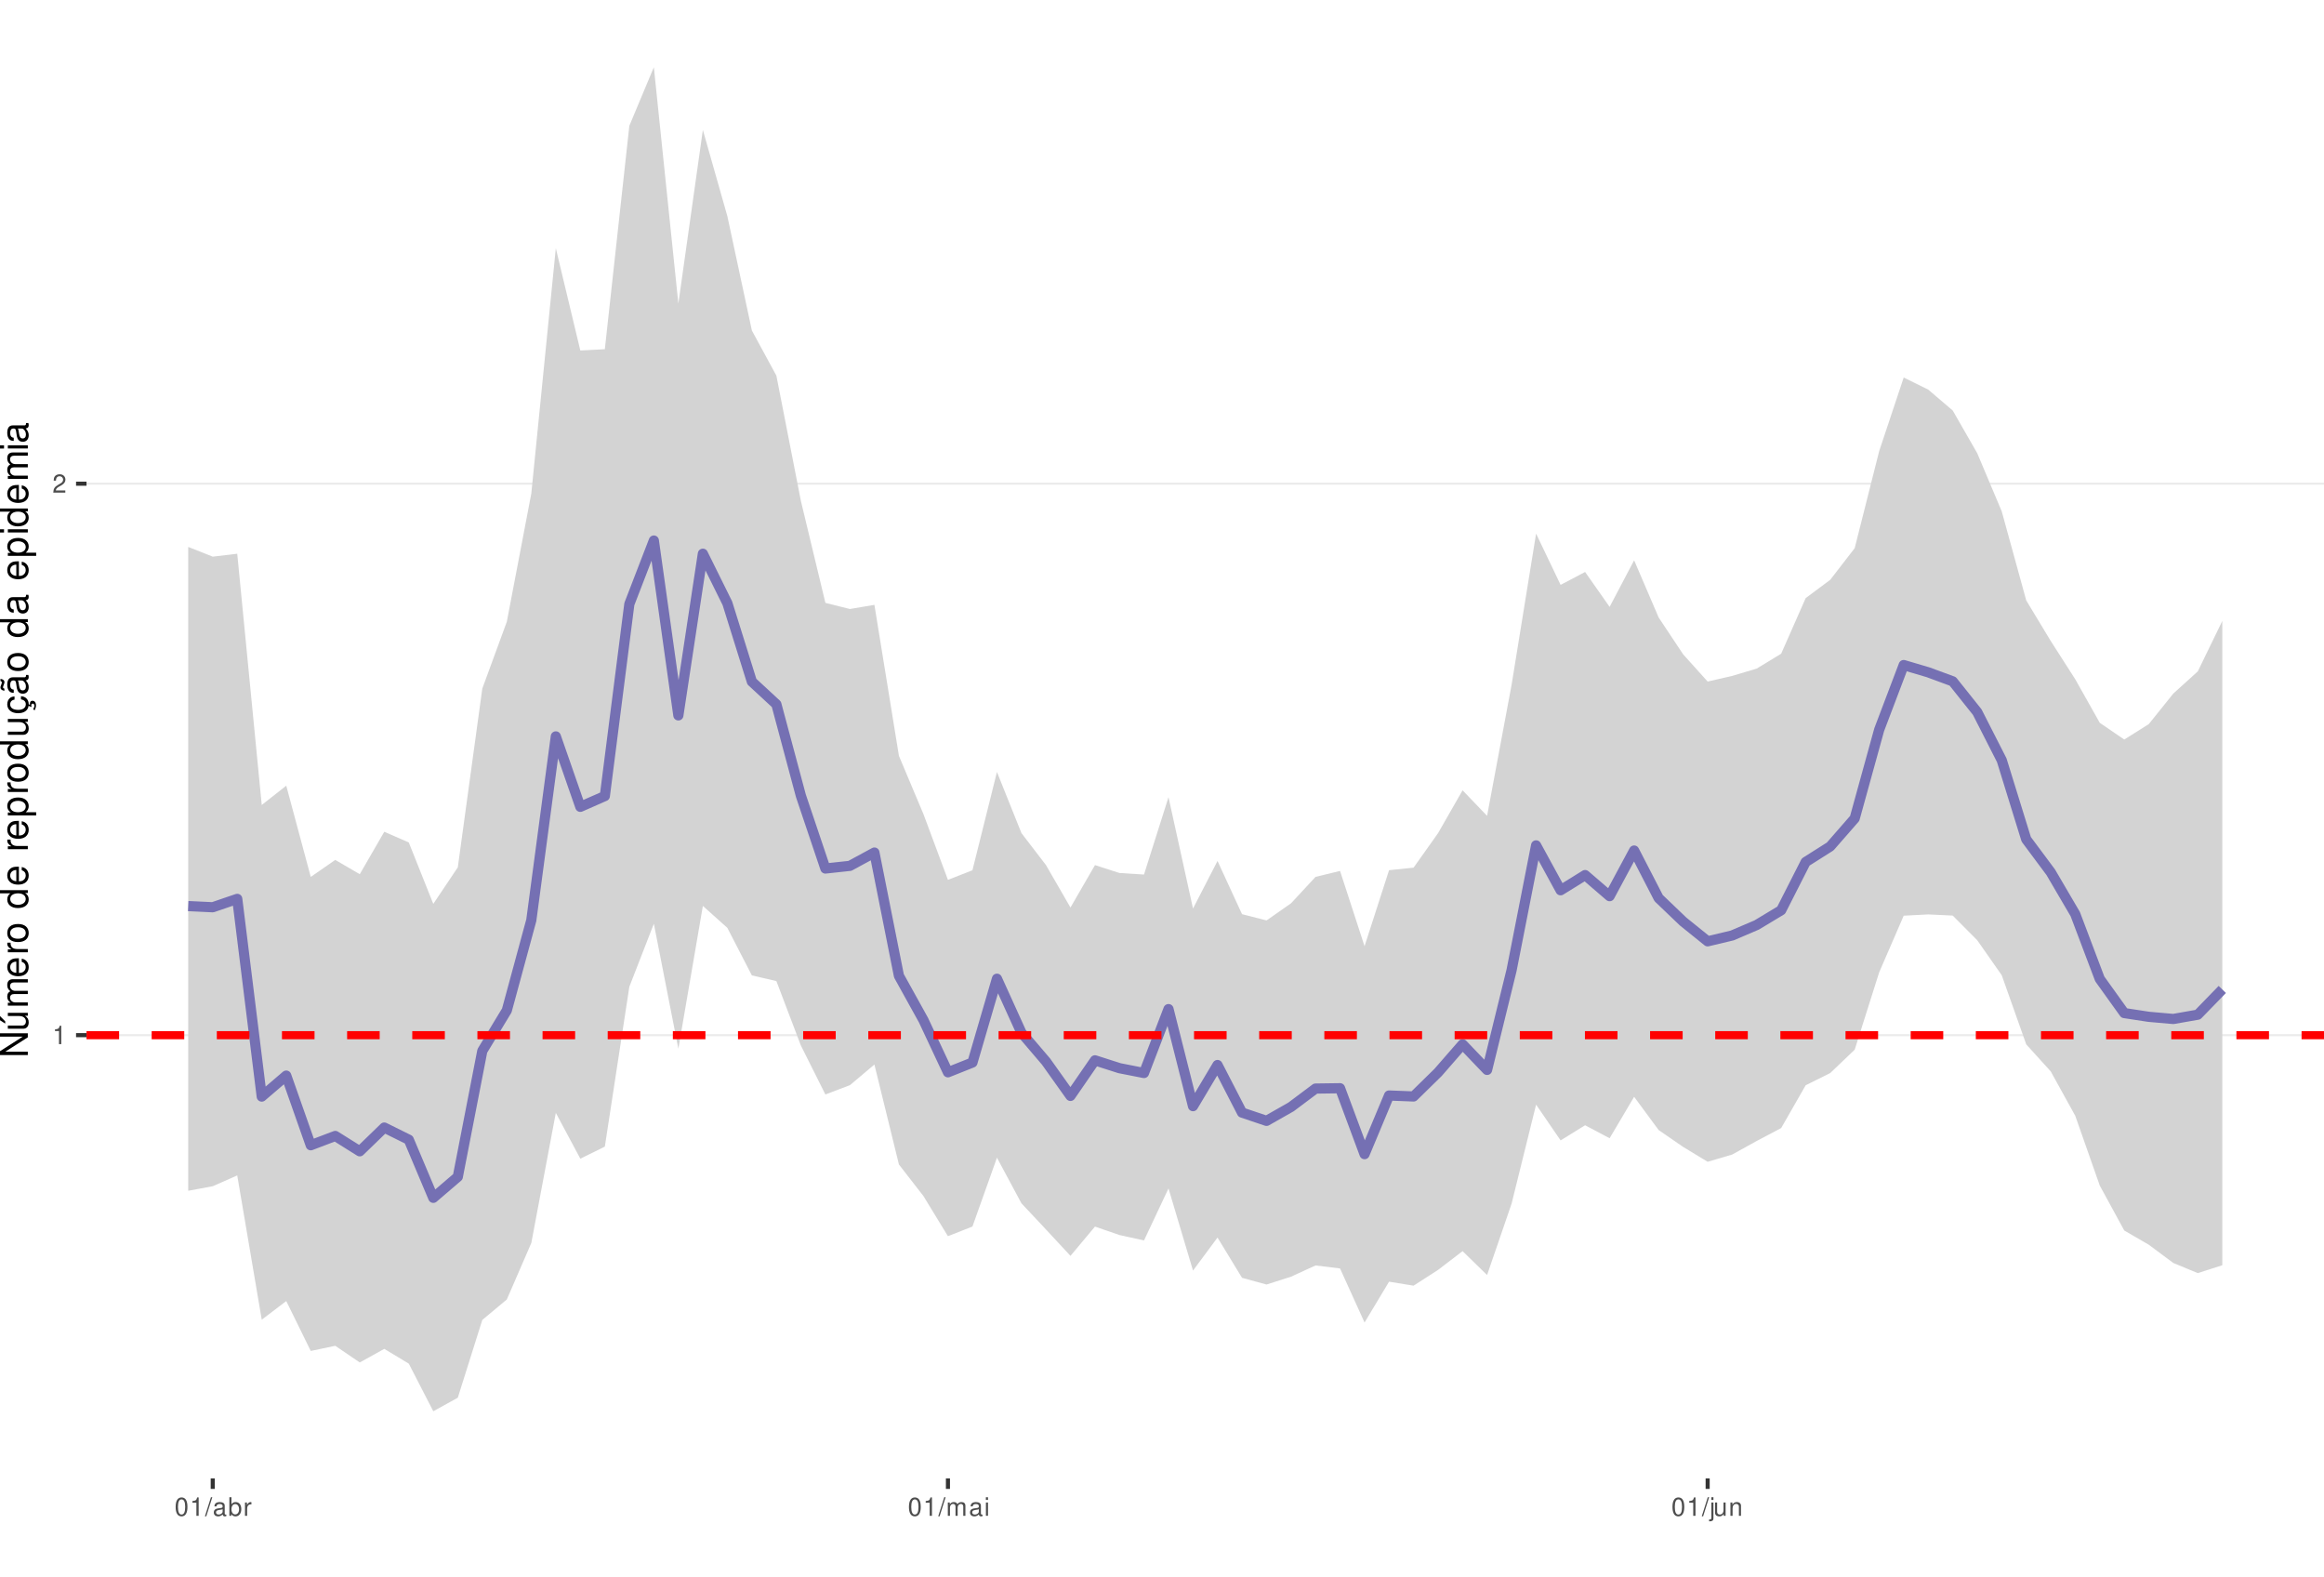
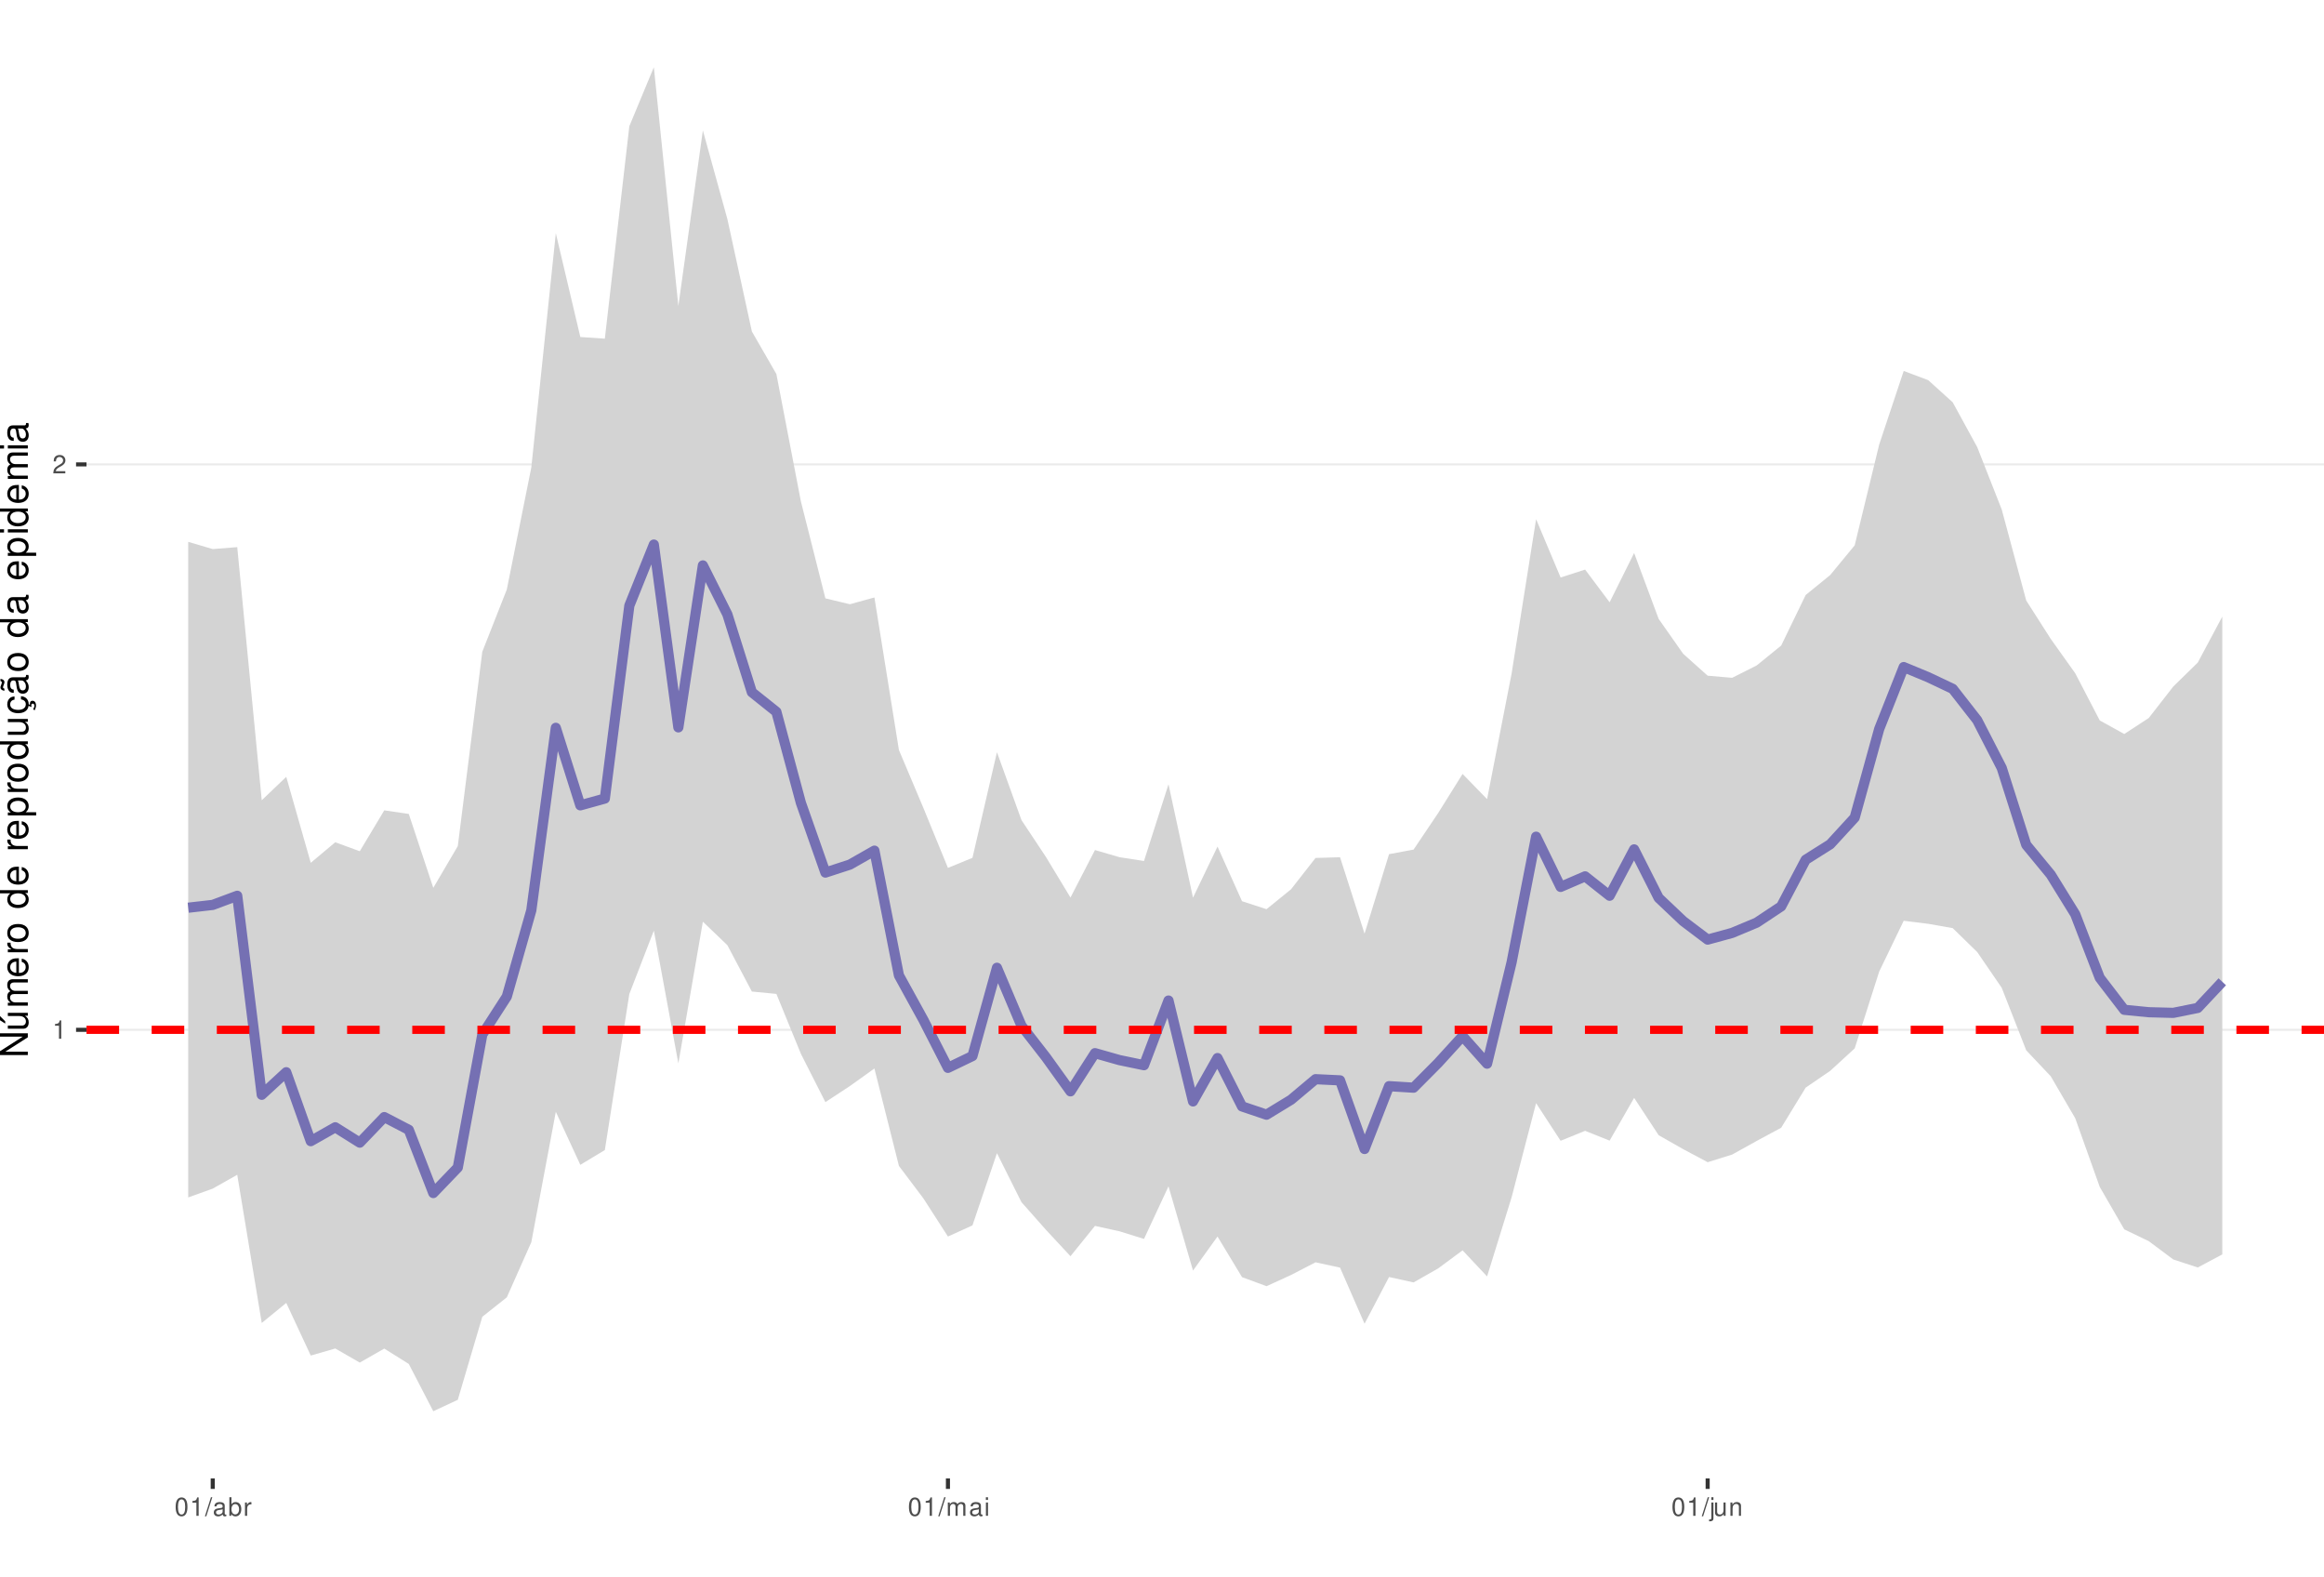
<svg xmlns="http://www.w3.org/2000/svg" xmlns:xlink="http://www.w3.org/1999/xlink" width="609pt" height="413pt" viewBox="0 0 609 413" version="1.1">
  <defs>
    <g>
      <symbol overflow="visible" id="glyph0-0">
        <path style="stroke:none;" d="" />
      </symbol>
      <symbol overflow="visible" id="glyph0-1">
        <path style="stroke:none;" d="M 1.719 -3.422 L 1.719 0 L 2.312 0 L 2.312 -4.812 L 1.922 -4.812 C 1.719 -4.078 1.578 -3.969 0.672 -3.859 L 0.672 -3.422 Z M 1.719 -3.422 " />
      </symbol>
      <symbol overflow="visible" id="glyph0-2">
        <path style="stroke:none;" d="M 3.375 -0.578 L 0.891 -0.578 C 0.938 -0.984 1.156 -1.234 1.734 -1.578 L 2.406 -1.953 C 3.062 -2.328 3.406 -2.812 3.406 -3.406 C 3.406 -3.812 3.234 -4.188 2.969 -4.438 C 2.688 -4.688 2.344 -4.812 1.891 -4.812 C 1.297 -4.812 0.844 -4.594 0.578 -4.188 C 0.422 -3.938 0.344 -3.641 0.328 -3.141 L 0.922 -3.141 C 0.938 -3.469 0.984 -3.672 1.062 -3.828 C 1.219 -4.125 1.516 -4.297 1.875 -4.297 C 2.406 -4.297 2.797 -3.906 2.797 -3.391 C 2.797 -3.016 2.578 -2.672 2.156 -2.438 L 1.547 -2.078 C 0.562 -1.516 0.281 -1.062 0.219 0 L 3.375 0 Z M 3.375 -0.578 " />
      </symbol>
      <symbol overflow="visible" id="glyph0-3">
        <path style="stroke:none;" d="M 1.828 -4.812 C 1.391 -4.812 0.984 -4.609 0.75 -4.281 C 0.438 -3.859 0.281 -3.219 0.281 -2.328 C 0.281 -0.703 0.812 0.156 1.828 0.156 C 2.828 0.156 3.375 -0.703 3.375 -2.297 C 3.375 -3.219 3.234 -3.844 2.922 -4.281 C 2.672 -4.625 2.281 -4.812 1.828 -4.812 Z M 1.828 -4.297 C 2.469 -4.297 2.781 -3.641 2.781 -2.344 C 2.781 -0.969 2.469 -0.328 1.812 -0.328 C 1.203 -0.328 0.891 -1 0.891 -2.328 C 0.891 -3.641 1.203 -4.297 1.828 -4.297 Z M 1.828 -4.297 " />
      </symbol>
      <symbol overflow="visible" id="glyph0-4">
        <path style="stroke:none;" d="M 1.531 -4.859 L -0.047 0.141 L 0.312 0.141 L 1.891 -4.859 Z M 1.531 -4.859 " />
      </symbol>
      <symbol overflow="visible" id="glyph0-5">
        <path style="stroke:none;" d="M 3.562 -0.328 C 3.5 -0.312 3.469 -0.312 3.438 -0.312 C 3.25 -0.312 3.141 -0.406 3.141 -0.578 L 3.141 -2.641 C 3.141 -3.25 2.688 -3.594 1.828 -3.594 C 1.312 -3.594 0.906 -3.438 0.672 -3.188 C 0.516 -3 0.453 -2.797 0.438 -2.453 L 0.984 -2.453 C 1.031 -2.875 1.297 -3.078 1.812 -3.078 C 2.312 -3.078 2.594 -2.891 2.594 -2.562 L 2.594 -2.406 C 2.578 -2.172 2.469 -2.078 2.016 -2.031 C 1.219 -1.922 1.109 -1.891 0.891 -1.812 C 0.484 -1.641 0.281 -1.328 0.281 -0.875 C 0.281 -0.25 0.719 0.156 1.422 0.156 C 1.859 0.156 2.219 0 2.609 -0.359 C 2.656 0 2.828 0.156 3.188 0.156 C 3.297 0.156 3.375 0.141 3.562 0.094 Z M 2.594 -1.094 C 2.594 -0.906 2.531 -0.797 2.375 -0.641 C 2.141 -0.438 1.875 -0.328 1.547 -0.328 C 1.109 -0.328 0.859 -0.547 0.859 -0.891 C 0.859 -1.266 1.094 -1.438 1.703 -1.531 C 2.297 -1.609 2.406 -1.641 2.594 -1.719 Z M 2.594 -1.094 " />
      </symbol>
      <symbol overflow="visible" id="glyph0-6">
        <path style="stroke:none;" d="M 0.359 -4.859 L 0.359 0 L 0.859 0 L 0.859 -0.453 C 1.125 -0.047 1.484 0.156 1.969 0.156 C 2.875 0.156 3.484 -0.594 3.484 -1.75 C 3.484 -2.891 2.922 -3.594 1.984 -3.594 C 1.516 -3.594 1.172 -3.406 0.906 -3.016 L 0.906 -4.859 Z M 1.891 -3.062 C 2.5 -3.062 2.906 -2.531 2.906 -1.703 C 2.906 -0.906 2.484 -0.359 1.891 -0.359 C 1.297 -0.359 0.906 -0.906 0.906 -1.719 C 0.906 -2.531 1.297 -3.062 1.891 -3.062 Z M 1.891 -3.062 " />
      </symbol>
      <symbol overflow="visible" id="glyph0-7">
        <path style="stroke:none;" d="M 0.453 -3.484 L 0.453 0 L 1.016 0 L 1.016 -1.812 C 1.031 -2.656 1.375 -3.016 2.141 -3 L 2.141 -3.562 C 2.047 -3.578 1.984 -3.594 1.922 -3.594 C 1.562 -3.594 1.297 -3.375 0.969 -2.859 L 0.969 -3.484 Z M 0.453 -3.484 " />
      </symbol>
      <symbol overflow="visible" id="glyph0-8">
        <path style="stroke:none;" d="M 0.469 -3.484 L 0.469 0 L 1.031 0 L 1.031 -2.188 C 1.031 -2.703 1.391 -3.109 1.844 -3.109 C 2.25 -3.109 2.484 -2.844 2.484 -2.406 L 2.484 0 L 3.047 0 L 3.047 -2.188 C 3.047 -2.703 3.422 -3.109 3.875 -3.109 C 4.266 -3.109 4.516 -2.844 4.516 -2.406 L 4.516 0 L 5.078 0 L 5.078 -2.609 C 5.078 -3.234 4.719 -3.594 4.062 -3.594 C 3.594 -3.594 3.312 -3.453 2.984 -3.062 C 2.781 -3.422 2.5 -3.594 2.047 -3.594 C 1.578 -3.594 1.266 -3.422 0.984 -3 L 0.984 -3.484 Z M 0.469 -3.484 " />
      </symbol>
      <symbol overflow="visible" id="glyph0-9">
        <path style="stroke:none;" d="M 1 -3.484 L 0.453 -3.484 L 0.453 0 L 1 0 Z M 1 -4.859 L 0.438 -4.859 L 0.438 -4.156 L 1 -4.156 Z M 1 -4.859 " />
      </symbol>
      <symbol overflow="visible" id="glyph0-10">
        <path style="stroke:none;" d="M 0.469 -3.484 L 0.469 0.5 C 0.469 0.859 0.359 0.969 0.016 0.969 C -0.031 0.969 -0.047 0.969 -0.125 0.953 L -0.125 1.438 C -0.047 1.438 -0.016 1.453 0.062 1.453 C 0.688 1.453 1.016 1.203 1.016 0.719 L 1.016 -3.484 Z M 1.016 -4.859 L 0.469 -4.859 L 0.469 -4.156 L 1.016 -4.156 Z M 1.016 -4.859 " />
      </symbol>
      <symbol overflow="visible" id="glyph0-11">
        <path style="stroke:none;" d="M 3.203 0 L 3.203 -3.484 L 2.656 -3.484 L 2.656 -1.516 C 2.656 -0.797 2.281 -0.328 1.703 -0.328 C 1.266 -0.328 0.984 -0.594 0.984 -1.016 L 0.984 -3.484 L 0.438 -3.484 L 0.438 -0.797 C 0.438 -0.219 0.859 0.156 1.547 0.156 C 2.062 0.156 2.391 -0.031 2.703 -0.484 L 2.703 0 Z M 3.203 0 " />
      </symbol>
      <symbol overflow="visible" id="glyph0-12">
        <path style="stroke:none;" d="M 0.469 -3.484 L 0.469 0 L 1.031 0 L 1.031 -1.922 C 1.031 -2.641 1.391 -3.109 1.969 -3.109 C 2.406 -3.109 2.688 -2.828 2.688 -2.422 L 2.688 0 L 3.234 0 L 3.234 -2.641 C 3.234 -3.219 2.812 -3.594 2.141 -3.594 C 1.625 -3.594 1.281 -3.391 0.984 -2.906 L 0.984 -3.484 Z M 0.469 -3.484 " />
      </symbol>
      <symbol overflow="visible" id="glyph1-0">
        <path style="stroke:none;" d="" />
      </symbol>
      <symbol overflow="visible" id="glyph1-1">
        <path style="stroke:none;" d="M -7.297 -6.453 L -7.297 -5.578 L -1.328 -5.578 L -7.297 -1.766 L -7.297 -0.766 L 0 -0.766 L 0 -1.641 L -5.906 -1.641 L 0 -5.406 L 0 -6.453 Z M -7.297 -6.453 " />
      </symbol>
      <symbol overflow="visible" id="glyph1-2">
        <path style="stroke:none;" d="M 0 -4.812 L -5.234 -4.812 L -5.234 -3.984 L -2.266 -3.984 C -1.203 -3.984 -0.5 -3.438 -0.5 -2.562 C -0.5 -1.906 -0.906 -1.484 -1.531 -1.484 L -5.234 -1.484 L -5.234 -0.656 L -1.203 -0.656 C -0.328 -0.656 0.234 -1.297 0.234 -2.312 C 0.234 -3.094 -0.047 -3.578 -0.734 -4.062 L 0 -4.062 Z M -7.406 -2.953 L -5.922 -2 L -5.922 -2.594 L -7.406 -4.094 Z M -7.406 -2.953 " />
      </symbol>
      <symbol overflow="visible" id="glyph1-3">
        <path style="stroke:none;" d="M -5.234 -0.703 L 0 -0.703 L 0 -1.547 L -3.297 -1.547 C -4.047 -1.547 -4.656 -2.094 -4.656 -2.766 C -4.656 -3.391 -4.281 -3.734 -3.609 -3.734 L 0 -3.734 L 0 -4.578 L -3.297 -4.578 C -4.047 -4.578 -4.656 -5.125 -4.656 -5.812 C -4.656 -6.422 -4.266 -6.781 -3.609 -6.781 L 0 -6.781 L 0 -7.625 L -3.938 -7.625 C -4.875 -7.625 -5.391 -7.078 -5.391 -6.094 C -5.391 -5.406 -5.188 -4.984 -4.594 -4.484 C -5.156 -4.188 -5.391 -3.766 -5.391 -3.078 C -5.391 -2.375 -5.125 -1.906 -4.5 -1.469 L -5.234 -1.469 Z M -5.234 -0.703 " />
      </symbol>
      <symbol overflow="visible" id="glyph1-4">
        <path style="stroke:none;" d="M -2.344 -5.125 C -3.141 -5.125 -3.625 -5.062 -4.016 -4.922 C -4.875 -4.578 -5.391 -3.781 -5.391 -2.797 C -5.391 -1.344 -4.281 -0.406 -2.547 -0.406 C -0.812 -0.406 0.234 -1.297 0.234 -2.781 C 0.234 -3.984 -0.453 -4.812 -1.594 -5.016 L -1.594 -4.188 C -0.906 -3.953 -0.547 -3.484 -0.547 -2.812 C -0.547 -2.281 -0.781 -1.828 -1.219 -1.547 C -1.516 -1.344 -1.812 -1.281 -2.344 -1.266 Z M -3.016 -1.297 C -3.984 -1.359 -4.625 -1.953 -4.625 -2.797 C -4.625 -3.641 -3.953 -4.234 -3.016 -4.234 Z M -3.016 -1.297 " />
      </symbol>
      <symbol overflow="visible" id="glyph1-5">
        <path style="stroke:none;" d="M -5.234 -0.688 L 0 -0.688 L 0 -1.531 L -2.719 -1.531 C -3.984 -1.547 -4.547 -2.062 -4.516 -3.203 L -5.359 -3.203 C -5.375 -3.062 -5.391 -2.984 -5.391 -2.891 C -5.391 -2.344 -5.062 -1.938 -4.297 -1.453 L -5.234 -1.453 Z M -5.234 -0.688 " />
      </symbol>
      <symbol overflow="visible" id="glyph1-6">
        <path style="stroke:none;" d="M -5.391 -2.719 C -5.391 -1.234 -4.344 -0.359 -2.578 -0.359 C -0.812 -0.359 0.234 -1.234 0.234 -2.734 C 0.234 -4.203 -0.812 -5.094 -2.547 -5.094 C -4.359 -5.094 -5.391 -4.234 -5.391 -2.719 Z M -4.625 -2.734 C -4.625 -3.672 -3.844 -4.234 -2.547 -4.234 C -1.312 -4.234 -0.547 -3.656 -0.547 -2.734 C -0.547 -1.797 -1.312 -1.234 -2.578 -1.234 C -3.844 -1.234 -4.625 -1.797 -4.625 -2.734 Z M -4.625 -2.734 " />
      </symbol>
      <symbol overflow="visible" id="glyph1-7">
        <path style="stroke:none;" d="" />
      </symbol>
      <symbol overflow="visible" id="glyph1-8">
        <path style="stroke:none;" d="M -7.297 -4.953 L -7.297 -4.125 L -4.578 -4.125 C -5.109 -3.766 -5.391 -3.203 -5.391 -2.516 C -5.391 -1.156 -4.297 -0.266 -2.625 -0.266 C -0.859 -0.266 0.234 -1.125 0.234 -2.547 C 0.234 -3.266 -0.047 -3.766 -0.688 -4.203 L 0 -4.203 L 0 -4.953 Z M -4.609 -2.656 C -4.609 -3.547 -3.812 -4.125 -2.562 -4.125 C -1.344 -4.125 -0.547 -3.547 -0.547 -2.656 C -0.547 -1.734 -1.359 -1.125 -2.578 -1.125 C -3.797 -1.125 -4.609 -1.734 -4.609 -2.656 Z M -4.609 -2.656 " />
      </symbol>
      <symbol overflow="visible" id="glyph1-9">
        <path style="stroke:none;" d="M 2.188 -0.547 L 2.188 -1.375 L -0.547 -1.375 C -0.016 -1.812 0.234 -2.312 0.234 -2.984 C 0.234 -4.344 -0.859 -5.234 -2.531 -5.234 C -4.297 -5.234 -5.391 -4.375 -5.391 -2.984 C -5.391 -2.266 -5.062 -1.703 -4.453 -1.312 L -5.234 -1.312 L -5.234 -0.547 Z M -4.609 -2.844 C -4.609 -3.766 -3.797 -4.359 -2.547 -4.359 C -1.359 -4.359 -0.547 -3.75 -0.547 -2.844 C -0.547 -1.953 -1.344 -1.375 -2.578 -1.375 C -3.812 -1.375 -4.609 -1.953 -4.609 -2.844 Z M -4.609 -2.844 " />
      </symbol>
      <symbol overflow="visible" id="glyph1-10">
        <path style="stroke:none;" d="M 0 -4.812 L -5.234 -4.812 L -5.234 -3.984 L -2.266 -3.984 C -1.203 -3.984 -0.5 -3.438 -0.5 -2.562 C -0.5 -1.906 -0.906 -1.484 -1.531 -1.484 L -5.234 -1.484 L -5.234 -0.656 L -1.203 -0.656 C -0.328 -0.656 0.234 -1.297 0.234 -2.312 C 0.234 -3.094 -0.047 -3.578 -0.734 -4.062 L 0 -4.062 Z M 0 -4.812 " />
      </symbol>
      <symbol overflow="visible" id="glyph1-11">
        <path style="stroke:none;" d="M 0.234 -2.641 C 0.234 -3.875 -0.547 -4.703 -1.797 -4.766 L -1.797 -3.938 C -0.953 -3.797 -0.531 -3.359 -0.531 -2.656 C -0.531 -1.734 -1.281 -1.188 -2.516 -1.188 C -3.844 -1.188 -4.625 -1.719 -4.625 -2.625 C -4.625 -3.328 -4.203 -3.766 -3.484 -3.875 L -3.484 -4.703 C -3.984 -4.672 -4.312 -4.562 -4.609 -4.359 C -5.094 -4 -5.391 -3.375 -5.391 -2.641 C -5.391 -1.219 -4.266 -0.312 -2.531 -0.312 C -1.469 -0.312 -0.625 -0.672 -0.156 -1.312 C 0.047 -1.594 0.125 -1.812 0.203 -2.25 L 0.922 -1.938 L 0.984 -2.062 C 0.938 -2.188 0.906 -2.25 0.906 -2.375 C 0.906 -2.656 1.047 -2.828 1.281 -2.828 C 1.547 -2.828 1.734 -2.594 1.734 -2.297 C 1.734 -2.031 1.672 -1.844 1.438 -1.406 L 1.406 -1.312 L 1.812 -1.094 C 2.078 -1.75 2.141 -1.953 2.141 -2.344 C 2.141 -3.109 1.781 -3.578 1.203 -3.578 C 0.781 -3.578 0.547 -3.297 0.547 -2.797 C 0.547 -2.703 0.547 -2.641 0.562 -2.516 Z M 0.234 -2.641 " />
      </symbol>
      <symbol overflow="visible" id="glyph1-12">
        <path style="stroke:none;" d="M -0.484 -5.344 C -0.469 -5.266 -0.469 -5.219 -0.469 -5.172 C -0.469 -4.875 -0.625 -4.719 -0.875 -4.719 L -3.953 -4.719 C -4.891 -4.719 -5.391 -4.047 -5.391 -2.75 C -5.391 -1.984 -5.172 -1.375 -4.781 -1.016 C -4.516 -0.766 -4.203 -0.672 -3.688 -0.656 L -3.688 -1.484 C -4.328 -1.562 -4.625 -1.938 -4.625 -2.719 C -4.625 -3.484 -4.344 -3.891 -3.844 -3.891 L -3.625 -3.891 C -3.266 -3.875 -3.125 -3.703 -3.047 -3.016 C -2.891 -1.844 -2.844 -1.656 -2.719 -1.344 C -2.453 -0.734 -2 -0.422 -1.312 -0.422 C -0.375 -0.422 0.234 -1.078 0.234 -2.141 C 0.234 -2.797 0 -3.328 -0.547 -3.922 C 0 -3.984 0.234 -4.234 0.234 -4.781 C 0.234 -4.953 0.203 -5.062 0.141 -5.344 Z M -1.656 -3.891 C -1.375 -3.891 -1.203 -3.812 -0.969 -3.562 C -0.656 -3.219 -0.5 -2.812 -0.5 -2.312 C -0.5 -1.672 -0.812 -1.297 -1.344 -1.297 C -1.891 -1.297 -2.172 -1.656 -2.297 -2.547 C -2.422 -3.438 -2.453 -3.609 -2.594 -3.891 Z M -7.172 -3.75 C -6.922 -3.672 -6.812 -3.547 -6.812 -3.375 C -6.812 -3.25 -6.875 -2.984 -6.984 -2.734 C -7.156 -2.312 -7.172 -2.25 -7.172 -2.047 C -7.172 -1.594 -6.797 -1.297 -6.141 -1.188 L -6.141 -1.766 C -6.375 -1.812 -6.5 -1.938 -6.5 -2.094 C -6.5 -2.203 -6.469 -2.344 -6.375 -2.578 C -6.156 -3.156 -6.125 -3.234 -6.125 -3.438 C -6.125 -3.922 -6.484 -4.219 -7.172 -4.312 Z M -7.172 -3.75 " />
      </symbol>
      <symbol overflow="visible" id="glyph1-13">
        <path style="stroke:none;" d="M -0.484 -5.344 C -0.469 -5.266 -0.469 -5.219 -0.469 -5.172 C -0.469 -4.875 -0.625 -4.719 -0.875 -4.719 L -3.953 -4.719 C -4.891 -4.719 -5.391 -4.047 -5.391 -2.75 C -5.391 -1.984 -5.172 -1.375 -4.781 -1.016 C -4.516 -0.766 -4.203 -0.672 -3.688 -0.656 L -3.688 -1.484 C -4.328 -1.562 -4.625 -1.938 -4.625 -2.719 C -4.625 -3.484 -4.344 -3.891 -3.844 -3.891 L -3.625 -3.891 C -3.266 -3.875 -3.125 -3.703 -3.047 -3.016 C -2.891 -1.844 -2.844 -1.656 -2.719 -1.344 C -2.453 -0.734 -2 -0.422 -1.312 -0.422 C -0.375 -0.422 0.234 -1.078 0.234 -2.141 C 0.234 -2.797 0 -3.328 -0.547 -3.922 C 0 -3.984 0.234 -4.234 0.234 -4.781 C 0.234 -4.953 0.203 -5.062 0.141 -5.344 Z M -1.656 -3.891 C -1.375 -3.891 -1.203 -3.812 -0.969 -3.562 C -0.656 -3.219 -0.5 -2.812 -0.5 -2.312 C -0.5 -1.672 -0.812 -1.297 -1.344 -1.297 C -1.891 -1.297 -2.172 -1.656 -2.297 -2.547 C -2.422 -3.438 -2.453 -3.609 -2.594 -3.891 Z M -1.656 -3.891 " />
      </symbol>
      <symbol overflow="visible" id="glyph1-14">
        <path style="stroke:none;" d="M -5.234 -1.5 L -5.234 -0.672 L 0 -0.672 L 0 -1.5 Z M -7.297 -1.5 L -7.297 -0.656 L -6.234 -0.656 L -6.234 -1.5 Z M -7.297 -1.5 " />
      </symbol>
    </g>
    <clipPath id="clip1">
      <path d="M 22.672 0 L 609 0 L 609 387.328 L 22.672 387.328 Z M 22.672 0 " />
    </clipPath>
    <clipPath id="clip2">
-       <path d="M 22.672 270 L 609 270 L 609 272 L 22.672 272 Z M 22.672 270 " />
+       <path d="M 22.672 269 L 609 269 L 609 271 L 22.672 271 Z M 22.672 269 " />
    </clipPath>
    <clipPath id="clip3">
-       <path d="M 22.672 126 L 609 126 L 609 127 L 22.672 127 Z M 22.672 126 " />
+       <path d="M 22.672 121 L 609 121 L 609 122 L 22.672 122 Z M 22.672 121 " />
    </clipPath>
    <clipPath id="clip4">
-       <path d="M 22.672 270 L 609 270 L 609 273 L 22.672 273 Z M 22.672 270 " />
+       <path d="M 22.672 268 L 609 268 L 609 271 L 22.672 271 Z M 22.672 268 " />
    </clipPath>
  </defs>
  <g id="surface11">
    <rect x="0" y="0" width="609" height="413" style="fill:rgb(100%,100%,100%);fill-opacity:1;stroke:none;" />
    <rect x="0" y="0" width="609" height="413" style="fill:rgb(100%,100%,100%);fill-opacity:1;stroke:none;" />
    <path style="fill:none;stroke-width:1.067;stroke-linecap:round;stroke-linejoin:round;stroke:rgb(100%,100%,100%);stroke-opacity:1;stroke-miterlimit:10;" d="M 0 413 L 609 413 L 609 0 L 0 0 Z M 0 413 " />
    <g clip-path="url(#clip1)" clip-rule="nonzero">
      <path style=" stroke:none;fill-rule:nonzero;fill:rgb(100%,100%,100%);fill-opacity:1;" d="M 22.672 387.328 L 609 387.328 L 609 0 L 22.672 0 Z M 22.672 387.328 " />
    </g>
    <g clip-path="url(#clip2)" clip-rule="nonzero">
-       <path style="fill:none;stroke-width:0.533;stroke-linecap:butt;stroke-linejoin:round;stroke:rgb(92.157%,92.157%,92.157%);stroke-opacity:1;stroke-miterlimit:10;" d="M 22.672 271.195 L 609 271.195 " />
+       <path style="fill:none;stroke-width:0.533;stroke-linecap:butt;stroke-linejoin:round;stroke:rgb(92.157%,92.157%,92.157%);stroke-opacity:1;stroke-miterlimit:10;" d="M 22.672 269.793 L 609 269.793 " />
    </g>
    <g clip-path="url(#clip3)" clip-rule="nonzero">
-       <path style="fill:none;stroke-width:0.533;stroke-linecap:butt;stroke-linejoin:round;stroke:rgb(92.157%,92.157%,92.157%);stroke-opacity:1;stroke-miterlimit:10;" d="M 22.672 126.715 L 609 126.715 " />
+       <path style="fill:none;stroke-width:0.533;stroke-linecap:butt;stroke-linejoin:round;stroke:rgb(92.157%,92.157%,92.157%);stroke-opacity:1;stroke-miterlimit:10;" d="M 22.672 121.664 L 609 121.664 " />
    </g>
-     <path style=" stroke:none;fill-rule:nonzero;fill:rgb(82.745%,82.745%,82.745%);fill-opacity:1;" d="M 49.324 143.285 L 55.746 145.832 L 62.168 145.066 L 68.59 210.891 L 75.012 205.836 L 81.434 229.734 L 87.855 225.281 L 94.277 229.023 L 100.699 217.91 L 107.121 220.707 L 113.543 236.801 L 119.965 227.23 L 126.387 180.391 L 132.809 162.895 L 139.23 129.289 L 145.652 65.027 L 152.074 91.824 L 158.496 91.488 L 164.918 32.953 L 171.34 17.605 L 177.762 79.535 L 184.184 34.039 L 190.605 56.641 L 197.027 86.586 L 203.449 98.414 L 209.871 131.23 L 216.293 157.941 L 222.715 159.547 L 229.137 158.461 L 235.562 198.027 L 241.984 213.27 L 248.406 230.512 L 254.828 227.988 L 261.25 202.246 L 267.672 218.262 L 274.094 226.637 L 280.516 237.758 L 286.938 226.641 L 293.359 228.711 L 299.781 229.113 L 306.203 208.848 L 312.625 238.023 L 319.047 225.555 L 325.469 239.492 L 331.891 241.137 L 338.312 236.652 L 344.734 229.73 L 351.156 228.168 L 357.578 247.891 L 364 227.973 L 370.422 227.312 L 376.844 218.262 L 383.266 207.047 L 389.688 213.738 L 396.109 179.418 L 402.531 139.805 L 408.953 153.227 L 415.375 149.848 L 421.797 158.992 L 428.219 146.789 L 434.645 161.766 L 441.066 171.43 L 447.488 178.555 L 453.91 177.074 L 460.332 175.164 L 466.754 171.258 L 473.176 156.691 L 479.598 151.91 L 486.02 143.605 L 492.441 118.168 L 498.863 98.902 L 505.285 102.07 L 511.707 107.543 L 518.129 118.734 L 524.551 133.965 L 530.973 157.301 L 537.395 167.93 L 543.816 177.953 L 550.238 189.359 L 556.66 193.746 L 563.082 189.703 L 569.504 181.707 L 575.926 175.895 L 582.348 162.68 L 582.348 331.473 L 575.926 333.531 L 569.504 330.871 L 563.082 326.094 L 556.66 322.371 L 550.238 310.59 L 543.816 292.312 L 537.395 280.691 L 530.973 273.609 L 524.551 255.492 L 518.129 246.32 L 511.707 239.863 L 505.285 239.559 L 498.863 239.895 L 492.441 254.715 L 486.02 275 L 479.598 281.125 L 473.176 284.316 L 466.754 295.531 L 460.332 298.918 L 453.91 302.473 L 447.488 304.367 L 441.066 300.473 L 434.645 296.051 L 428.219 287.344 L 421.797 298.199 L 415.375 294.797 L 408.953 298.766 L 402.531 289.391 L 396.109 315.332 L 389.688 334.035 L 383.266 327.773 L 376.844 332.691 L 370.422 336.82 L 364 335.777 L 357.578 346.473 L 351.156 332.309 L 344.734 331.523 L 338.312 334.469 L 331.891 336.52 L 325.469 334.762 L 319.047 324.215 L 312.625 332.875 L 306.203 311.348 L 299.781 324.973 L 293.359 323.559 L 286.938 321.34 L 280.516 329.016 L 274.094 322.098 L 267.672 315.254 L 261.25 303.289 L 254.828 321.328 L 248.406 323.859 L 241.984 313.344 L 235.562 305.074 L 229.137 278.887 L 222.715 284.297 L 216.293 286.73 L 209.871 273.91 L 203.449 257.027 L 197.027 255.543 L 190.605 243.086 L 184.184 237.332 L 177.762 274.746 L 171.34 242 L 164.918 258.512 L 158.496 300.395 L 152.074 303.555 L 145.652 291.547 L 139.23 325.637 L 132.809 340.441 L 126.387 345.793 L 119.965 366.176 L 113.543 369.723 L 107.121 357.246 L 100.699 353.379 L 94.277 356.941 L 87.855 352.574 L 81.434 353.926 L 75.012 340.852 L 68.59 345.738 L 62.168 307.938 L 55.746 310.77 L 49.324 311.961 Z M 49.324 143.285 " />
-     <path style="fill:none;stroke-width:2.667;stroke-linecap:butt;stroke-linejoin:round;stroke:rgb(45.882%,43.922%,70.196%);stroke-opacity:1;stroke-miterlimit:10;" d="M 49.324 237.375 L 55.746 237.684 L 62.168 235.488 L 68.59 287.285 L 75.012 281.789 L 81.434 300.035 L 87.855 297.598 L 94.277 301.621 L 100.699 295.398 L 107.121 298.582 L 113.543 313.809 L 119.965 308.309 L 126.387 275.32 L 132.809 264.711 L 139.23 241.07 L 145.652 192.922 L 152.074 211.375 L 158.496 208.551 L 164.918 158.254 L 171.34 141.613 L 177.762 187.422 L 184.184 145.066 L 190.605 158.035 L 197.027 178.574 L 203.449 184.512 L 209.871 208.477 L 216.293 227.535 L 222.715 226.84 L 229.137 223.355 L 235.562 255.641 L 241.984 267.23 L 248.406 280.922 L 254.828 278.363 L 261.25 256.406 L 267.672 270.562 L 274.094 278.086 L 280.516 287.105 L 286.938 277.789 L 293.359 279.844 L 299.781 281.109 L 306.203 264.367 L 312.625 289.793 L 319.047 279.016 L 325.469 291.48 L 331.891 293.645 L 338.312 289.996 L 344.734 285.184 L 351.156 285.098 L 357.578 302.367 L 364 287.004 L 370.422 287.254 L 376.844 280.957 L 383.266 273.59 L 389.688 280.297 L 396.109 254.16 L 402.531 221.473 L 408.953 233.234 L 415.375 229.254 L 421.797 234.777 L 428.219 222.824 L 434.645 235.285 L 441.066 241.43 L 447.488 246.609 L 453.91 245.078 L 460.332 242.332 L 466.754 238.465 L 473.176 225.828 L 479.598 221.762 L 486.02 214.406 L 492.441 191.164 L 498.863 174.234 L 505.285 176.133 L 511.707 178.5 L 518.129 186.551 L 524.551 199.152 L 530.973 219.887 L 537.395 228.512 L 543.816 239.477 L 550.238 256.453 L 556.66 265.406 L 563.082 266.387 L 569.504 266.953 L 575.926 265.828 L 582.348 259.219 " />
+     <path style=" stroke:none;fill-rule:nonzero;fill:rgb(82.745%,82.745%,82.745%);fill-opacity:1;" d="M 49.324 141.957 L 55.746 143.848 L 62.168 143.34 L 68.59 209.656 L 75.012 203.52 L 81.434 226.039 L 87.855 220.656 L 94.277 223.008 L 100.699 212.297 L 107.121 213.238 L 113.543 232.594 L 119.965 221.66 L 126.387 170.742 L 132.809 154.438 L 139.23 122.469 L 145.652 61.109 L 152.074 88.289 L 158.496 88.723 L 164.918 33.062 L 171.34 17.605 L 177.762 80.168 L 184.184 34.168 L 190.605 57.379 L 197.027 86.836 L 203.449 97.988 L 209.871 131.355 L 216.293 156.762 L 222.715 158.301 L 229.137 156.523 L 235.562 196.492 L 241.984 211.691 L 248.406 227.375 L 254.828 224.738 L 261.25 197.062 L 267.672 214.844 L 274.094 224.52 L 280.516 235.141 L 286.938 222.695 L 293.359 224.57 L 299.781 225.566 L 306.203 205.465 L 312.625 235.172 L 319.047 221.789 L 325.469 236.102 L 331.891 238.191 L 338.312 232.977 L 344.734 224.77 L 351.156 224.578 L 357.578 244.605 L 364 223.777 L 370.422 222.578 L 376.844 213.039 L 383.266 202.758 L 389.688 209.359 L 396.109 176.488 L 402.531 136.016 L 408.953 151.293 L 415.375 149.223 L 421.797 157.789 L 428.219 144.879 L 434.645 162.133 L 441.066 171.273 L 447.488 177.02 L 453.91 177.574 L 460.332 174.336 L 466.754 169.129 L 473.176 155.879 L 479.598 150.656 L 486.02 142.863 L 492.441 116.449 L 498.863 97.18 L 505.285 99.594 L 511.707 105.402 L 518.129 117.145 L 524.551 133.484 L 530.973 157.34 L 537.395 167.379 L 543.816 176.398 L 550.238 188.742 L 556.66 192.297 L 563.082 188.098 L 569.504 179.855 L 575.926 173.578 L 582.348 161.535 L 582.348 328.637 L 575.926 332.059 L 569.504 329.957 L 563.082 325.16 L 556.66 322.07 L 550.238 310.961 L 543.816 292.969 L 537.395 281.965 L 530.973 275.172 L 524.551 258.789 L 518.129 249.422 L 511.707 243.156 L 505.285 242.023 L 498.863 241.223 L 492.441 254.527 L 486.02 274.656 L 479.598 280.547 L 473.176 284.938 L 466.754 295.445 L 460.332 298.906 L 453.91 302.473 L 447.488 304.477 L 441.066 301.055 L 434.645 297.402 L 428.219 287.625 L 421.797 298.828 L 415.375 296.25 L 408.953 298.863 L 402.531 289.008 L 396.109 313.691 L 389.688 334.402 L 383.266 327.566 L 376.844 332.316 L 370.422 335.969 L 364 334.555 L 357.578 346.793 L 351.156 332.094 L 344.734 330.699 L 338.312 334.027 L 331.891 336.957 L 325.469 334.586 L 319.047 323.949 L 312.625 332.867 L 306.203 310.797 L 299.781 324.574 L 293.359 322.578 L 286.938 321.16 L 280.516 329.102 L 274.094 322.195 L 267.672 314.945 L 261.25 302.105 L 254.828 321.035 L 248.406 323.945 L 241.984 313.973 L 235.562 305.449 L 229.137 279.926 L 222.715 284.523 L 216.293 288.738 L 209.871 276.074 L 203.449 260.383 L 197.027 259.766 L 190.605 247.617 L 184.184 241.469 L 177.762 278.59 L 171.34 243.805 L 164.918 260.398 L 158.496 301.293 L 152.074 305.164 L 145.652 291.27 L 139.23 325.43 L 132.809 339.879 L 126.387 344.973 L 119.965 366.715 L 113.543 369.723 L 107.121 357.328 L 100.699 353.305 L 94.277 356.973 L 87.855 353.277 L 81.434 355.133 L 75.012 341.34 L 68.59 346.594 L 62.168 307.773 L 55.746 311.395 L 49.324 313.703 Z M 49.324 141.957 " />
+     <path style="fill:none;stroke-width:2.667;stroke-linecap:butt;stroke-linejoin:round;stroke:rgb(45.882%,43.922%,70.196%);stroke-opacity:1;stroke-miterlimit:10;" d="M 49.324 237.805 L 55.746 237.07 L 62.168 234.676 L 68.59 286.816 L 75.012 280.902 L 81.434 298.965 L 87.855 295.328 L 94.277 299.355 L 100.699 292.656 L 107.121 295.996 L 113.543 312.555 L 119.965 305.867 L 126.387 271.047 L 132.809 261.086 L 139.23 238.488 L 145.652 190.676 L 152.074 210.984 L 158.496 209.207 L 164.918 158.668 L 171.34 142.672 L 177.762 190.559 L 184.184 148.129 L 190.605 160.953 L 197.027 181.348 L 203.449 186.488 L 209.871 210.332 L 216.293 228.598 L 222.715 226.508 L 229.137 222.852 L 235.562 255.535 L 241.984 267.211 L 248.406 279.758 L 254.828 276.664 L 261.25 253.539 L 267.672 268.727 L 274.094 276.977 L 280.516 285.914 L 286.938 275.906 L 293.359 277.73 L 299.781 279.062 L 306.203 262.125 L 312.625 288.555 L 319.047 277.191 L 325.469 289.859 L 331.891 292.031 L 338.312 288.117 L 344.734 282.727 L 351.156 283.035 L 357.578 301.016 L 364 284.555 L 370.422 284.953 L 376.844 278.492 L 383.266 271.449 L 389.688 278.66 L 396.109 252.117 L 402.531 219.199 L 408.953 232.355 L 415.375 229.59 L 421.797 234.668 L 428.219 222.523 L 434.645 235.227 L 441.066 241.309 L 447.488 246.16 L 453.91 244.402 L 460.332 241.715 L 466.754 237.453 L 473.176 225.242 L 479.598 221.195 L 486.02 214.195 L 492.441 190.977 L 498.863 174.762 L 505.285 177.422 L 511.707 180.465 L 518.129 188.688 L 524.551 201.191 L 530.973 221.336 L 537.395 229.133 L 543.816 239.527 L 550.238 256.176 L 556.66 264.551 L 563.082 265.184 L 569.504 265.352 L 575.926 264.059 L 582.348 257.207 " />
    <g clip-path="url(#clip4)" clip-rule="nonzero">
-       <path style="fill:none;stroke-width:2.134;stroke-linecap:butt;stroke-linejoin:round;stroke:rgb(100%,0%,0%);stroke-opacity:1;stroke-dasharray:8.536,8.536;stroke-miterlimit:10;" d="M 22.672 271.195 L 609 271.195 " />
+       <path style="fill:none;stroke-width:2.134;stroke-linecap:butt;stroke-linejoin:round;stroke:rgb(100%,0%,0%);stroke-opacity:1;stroke-dasharray:8.536,8.536;stroke-miterlimit:10;" d="M 22.672 269.793 L 609 269.793 " />
    </g>
    <g style="fill:rgb(30.196%,30.196%,30.196%);fill-opacity:1;">
-       <use xlink:href="#glyph0-1" x="13.738" y="273.543" />
+       <use xlink:href="#glyph0-1" x="13.738" y="272.141" />
    </g>
    <g style="fill:rgb(30.196%,30.196%,30.196%);fill-opacity:1;">
-       <use xlink:href="#glyph0-2" x="13.738" y="129.062" />
+       <use xlink:href="#glyph0-2" x="13.738" y="124.012" />
    </g>
-     <path style="fill:none;stroke-width:1.067;stroke-linecap:butt;stroke-linejoin:round;stroke:rgb(20%,20%,20%);stroke-opacity:1;stroke-miterlimit:10;" d="M 19.93 271.195 L 22.672 271.195 " />
-     <path style="fill:none;stroke-width:1.067;stroke-linecap:butt;stroke-linejoin:round;stroke:rgb(20%,20%,20%);stroke-opacity:1;stroke-miterlimit:10;" d="M 19.93 126.715 L 22.672 126.715 " />
+     <path style="fill:none;stroke-width:1.067;stroke-linecap:butt;stroke-linejoin:round;stroke:rgb(20%,20%,20%);stroke-opacity:1;stroke-miterlimit:10;" d="M 19.93 269.793 L 22.672 269.793 " />
+     <path style="fill:none;stroke-width:1.067;stroke-linecap:butt;stroke-linejoin:round;stroke:rgb(20%,20%,20%);stroke-opacity:1;stroke-miterlimit:10;" d="M 19.93 121.664 L 22.672 121.664 " />
    <path style="fill:none;stroke-width:1.067;stroke-linecap:butt;stroke-linejoin:round;stroke:rgb(20%,20%,20%);stroke-opacity:1;stroke-miterlimit:10;" d="M 55.746 390.07 L 55.746 387.328 " />
    <path style="fill:none;stroke-width:1.067;stroke-linecap:butt;stroke-linejoin:round;stroke:rgb(20%,20%,20%);stroke-opacity:1;stroke-miterlimit:10;" d="M 248.406 390.07 L 248.406 387.328 " />
    <path style="fill:none;stroke-width:1.067;stroke-linecap:butt;stroke-linejoin:round;stroke:rgb(20%,20%,20%);stroke-opacity:1;stroke-miterlimit:10;" d="M 447.488 390.07 L 447.488 387.328 " />
    <g style="fill:rgb(30.196%,30.196%,30.196%);fill-opacity:1;">
      <use xlink:href="#glyph0-3" x="45.746" y="397.109" />
      <use xlink:href="#glyph0-1" x="49.746" y="397.109" />
      <use xlink:href="#glyph0-4" x="53.746" y="397.109" />
      <use xlink:href="#glyph0-5" x="55.746" y="397.109" />
      <use xlink:href="#glyph0-6" x="59.746" y="397.109" />
      <use xlink:href="#glyph0-7" x="63.746" y="397.109" />
    </g>
    <g style="fill:rgb(30.196%,30.196%,30.196%);fill-opacity:1;">
      <use xlink:href="#glyph0-3" x="237.906" y="397.109" />
      <use xlink:href="#glyph0-1" x="241.906" y="397.109" />
      <use xlink:href="#glyph0-4" x="245.906" y="397.109" />
      <use xlink:href="#glyph0-8" x="247.906" y="397.109" />
      <use xlink:href="#glyph0-5" x="253.906" y="397.109" />
      <use xlink:href="#glyph0-9" x="257.906" y="397.109" />
    </g>
    <g style="fill:rgb(30.196%,30.196%,30.196%);fill-opacity:1;">
      <use xlink:href="#glyph0-3" x="437.988" y="397.109" />
      <use xlink:href="#glyph0-1" x="441.988" y="397.109" />
      <use xlink:href="#glyph0-4" x="445.988" y="397.109" />
      <use xlink:href="#glyph0-10" x="447.988" y="397.109" />
      <use xlink:href="#glyph0-11" x="448.988" y="397.109" />
      <use xlink:href="#glyph0-12" x="452.988" y="397.109" />
    </g>
    <g style="fill:rgb(0%,0%,0%);fill-opacity:1;">
      <use xlink:href="#glyph1-1" x="7.29" y="277.164" />
      <use xlink:href="#glyph1-2" x="7.29" y="270.164" />
      <use xlink:href="#glyph1-3" x="7.29" y="264.164" />
      <use xlink:href="#glyph1-4" x="7.29" y="256.164" />
      <use xlink:href="#glyph1-5" x="7.29" y="250.164" />
      <use xlink:href="#glyph1-6" x="7.29" y="247.164" />
      <use xlink:href="#glyph1-7" x="7.29" y="241.164" />
      <use xlink:href="#glyph1-8" x="7.29" y="238.164" />
      <use xlink:href="#glyph1-4" x="7.29" y="232.164" />
      <use xlink:href="#glyph1-7" x="7.29" y="226.164" />
      <use xlink:href="#glyph1-5" x="7.29" y="223.164" />
      <use xlink:href="#glyph1-4" x="7.29" y="220.164" />
      <use xlink:href="#glyph1-9" x="7.29" y="214.164" />
      <use xlink:href="#glyph1-5" x="7.29" y="208.164" />
      <use xlink:href="#glyph1-6" x="7.29" y="205.164" />
      <use xlink:href="#glyph1-8" x="7.29" y="199.164" />
      <use xlink:href="#glyph1-10" x="7.29" y="193.164" />
      <use xlink:href="#glyph1-11" x="7.29" y="187.164" />
      <use xlink:href="#glyph1-12" x="7.29" y="182.164" />
      <use xlink:href="#glyph1-6" x="7.29" y="176.164" />
      <use xlink:href="#glyph1-7" x="7.29" y="170.164" />
      <use xlink:href="#glyph1-8" x="7.29" y="167.164" />
      <use xlink:href="#glyph1-13" x="7.29" y="161.164" />
      <use xlink:href="#glyph1-7" x="7.29" y="155.164" />
      <use xlink:href="#glyph1-4" x="7.29" y="152.164" />
      <use xlink:href="#glyph1-9" x="7.29" y="146.164" />
      <use xlink:href="#glyph1-14" x="7.29" y="140.164" />
      <use xlink:href="#glyph1-8" x="7.29" y="138.164" />
      <use xlink:href="#glyph1-4" x="7.29" y="132.164" />
      <use xlink:href="#glyph1-3" x="7.29" y="126.164" />
      <use xlink:href="#glyph1-14" x="7.29" y="118.164" />
      <use xlink:href="#glyph1-13" x="7.29" y="116.164" />
    </g>
  </g>
</svg>
